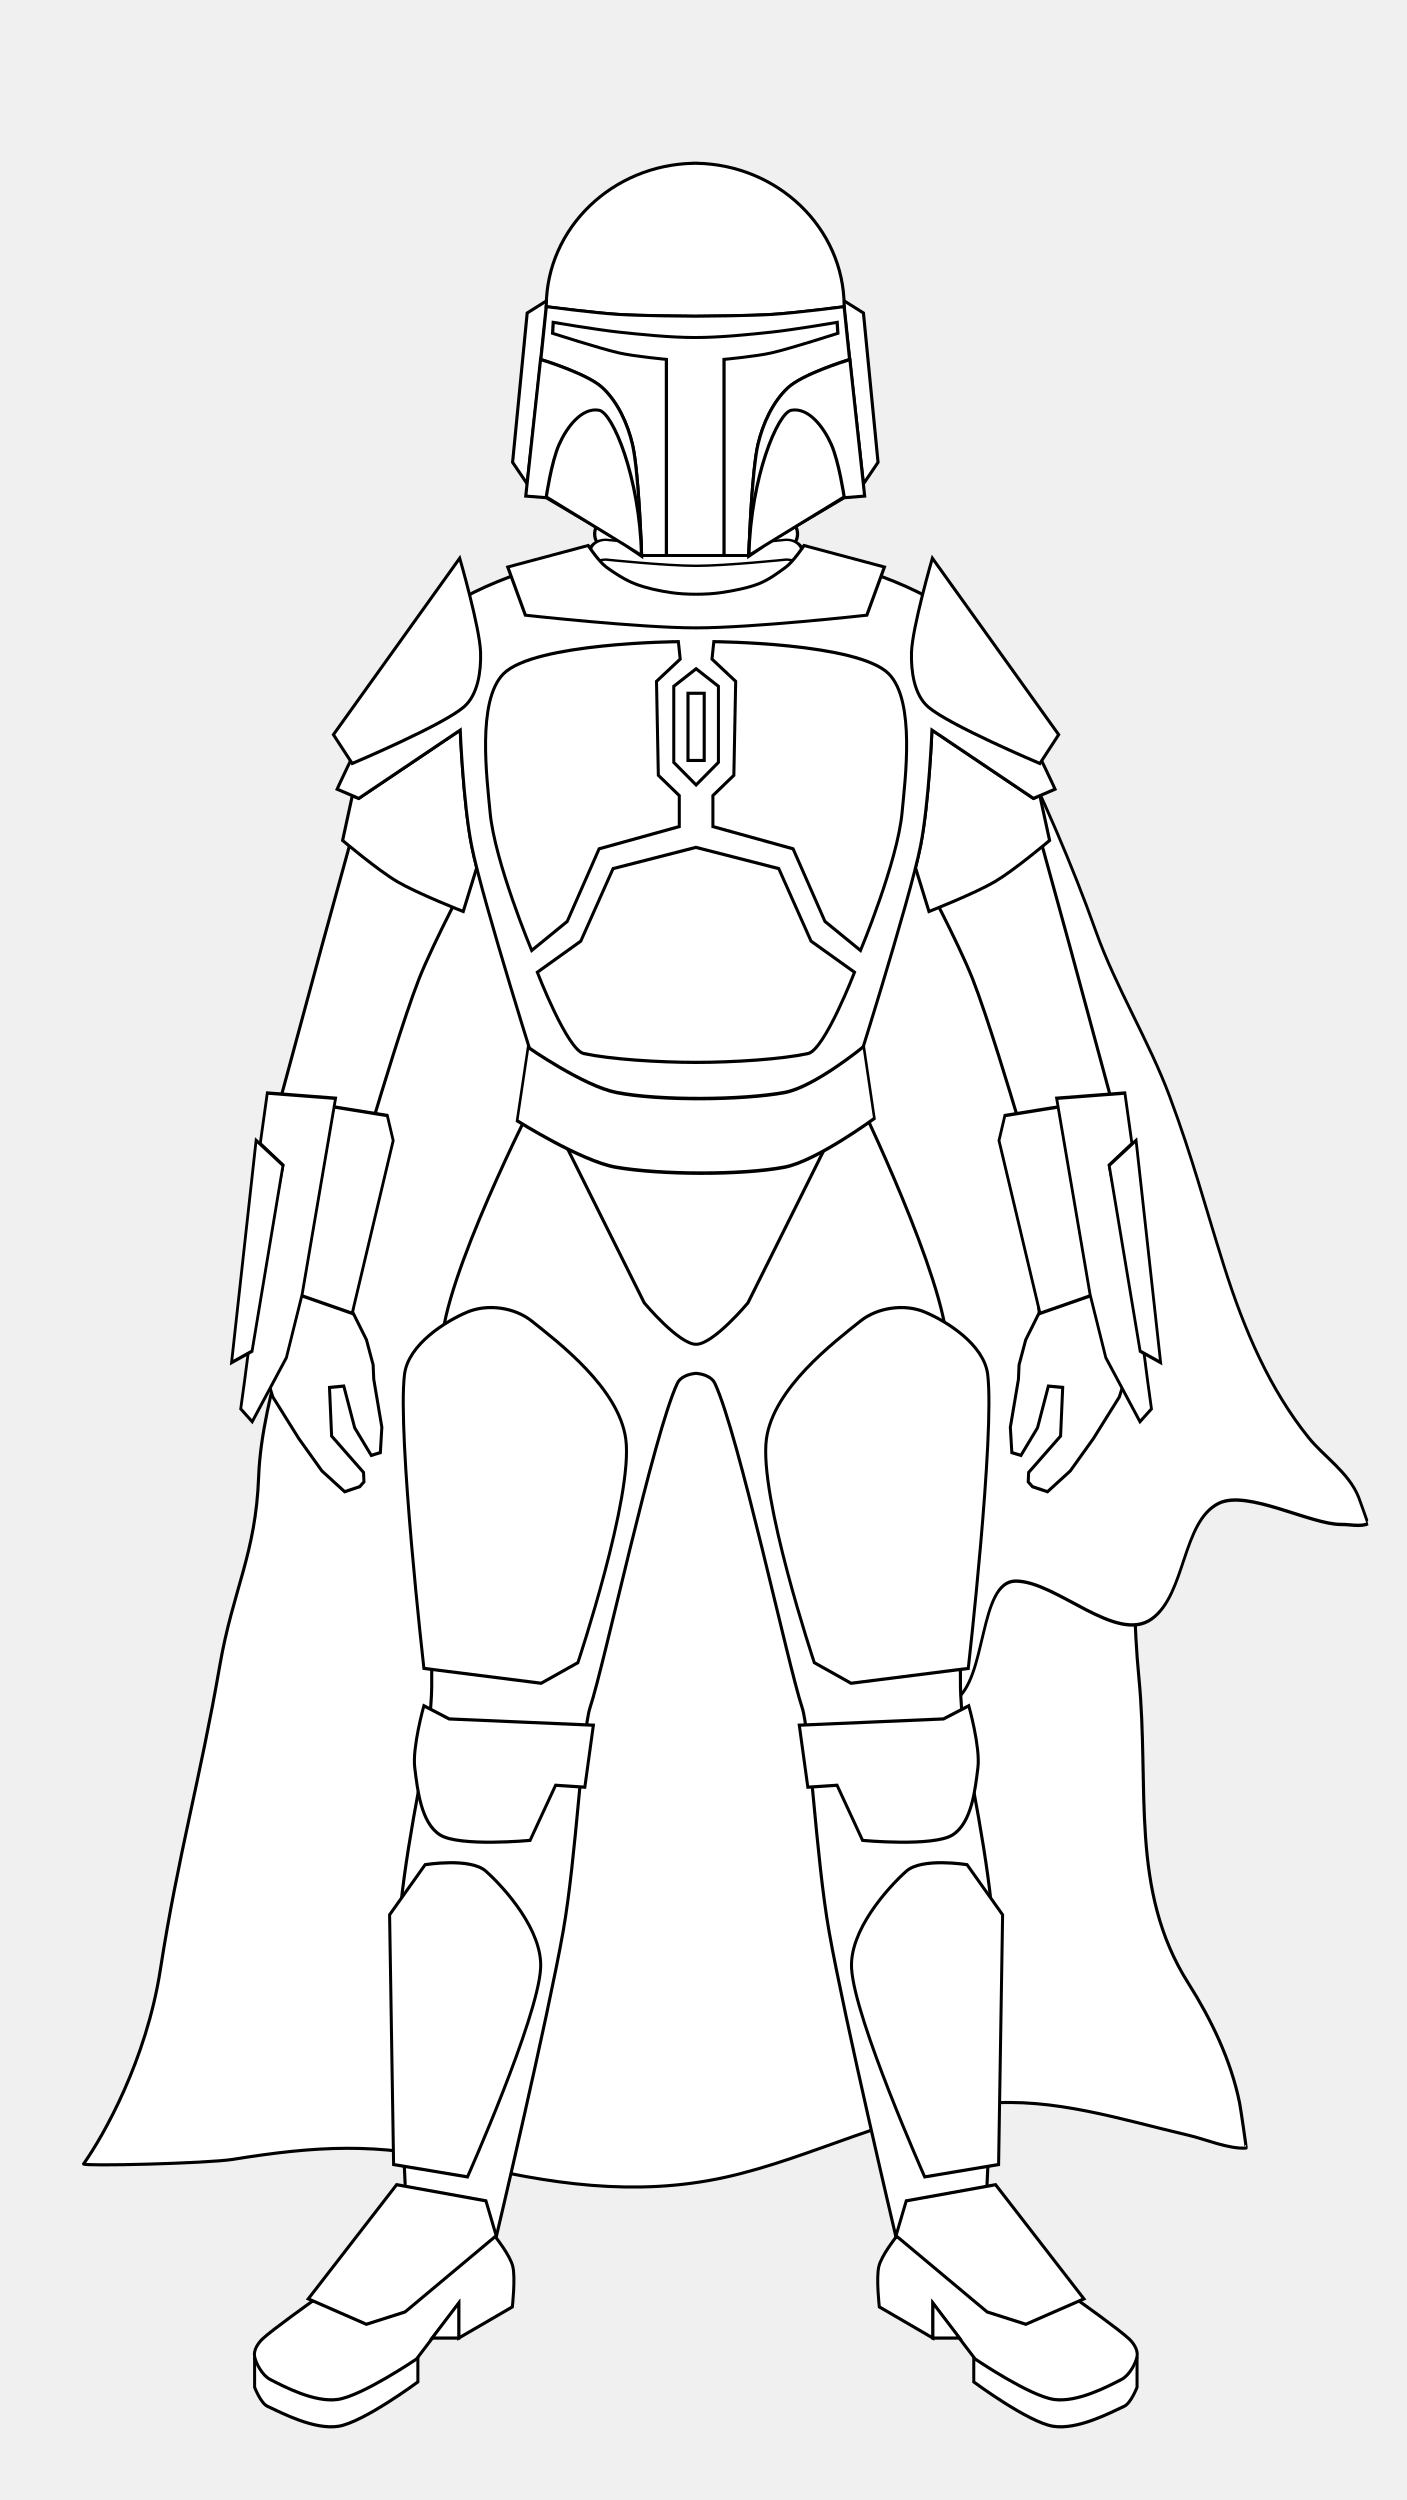
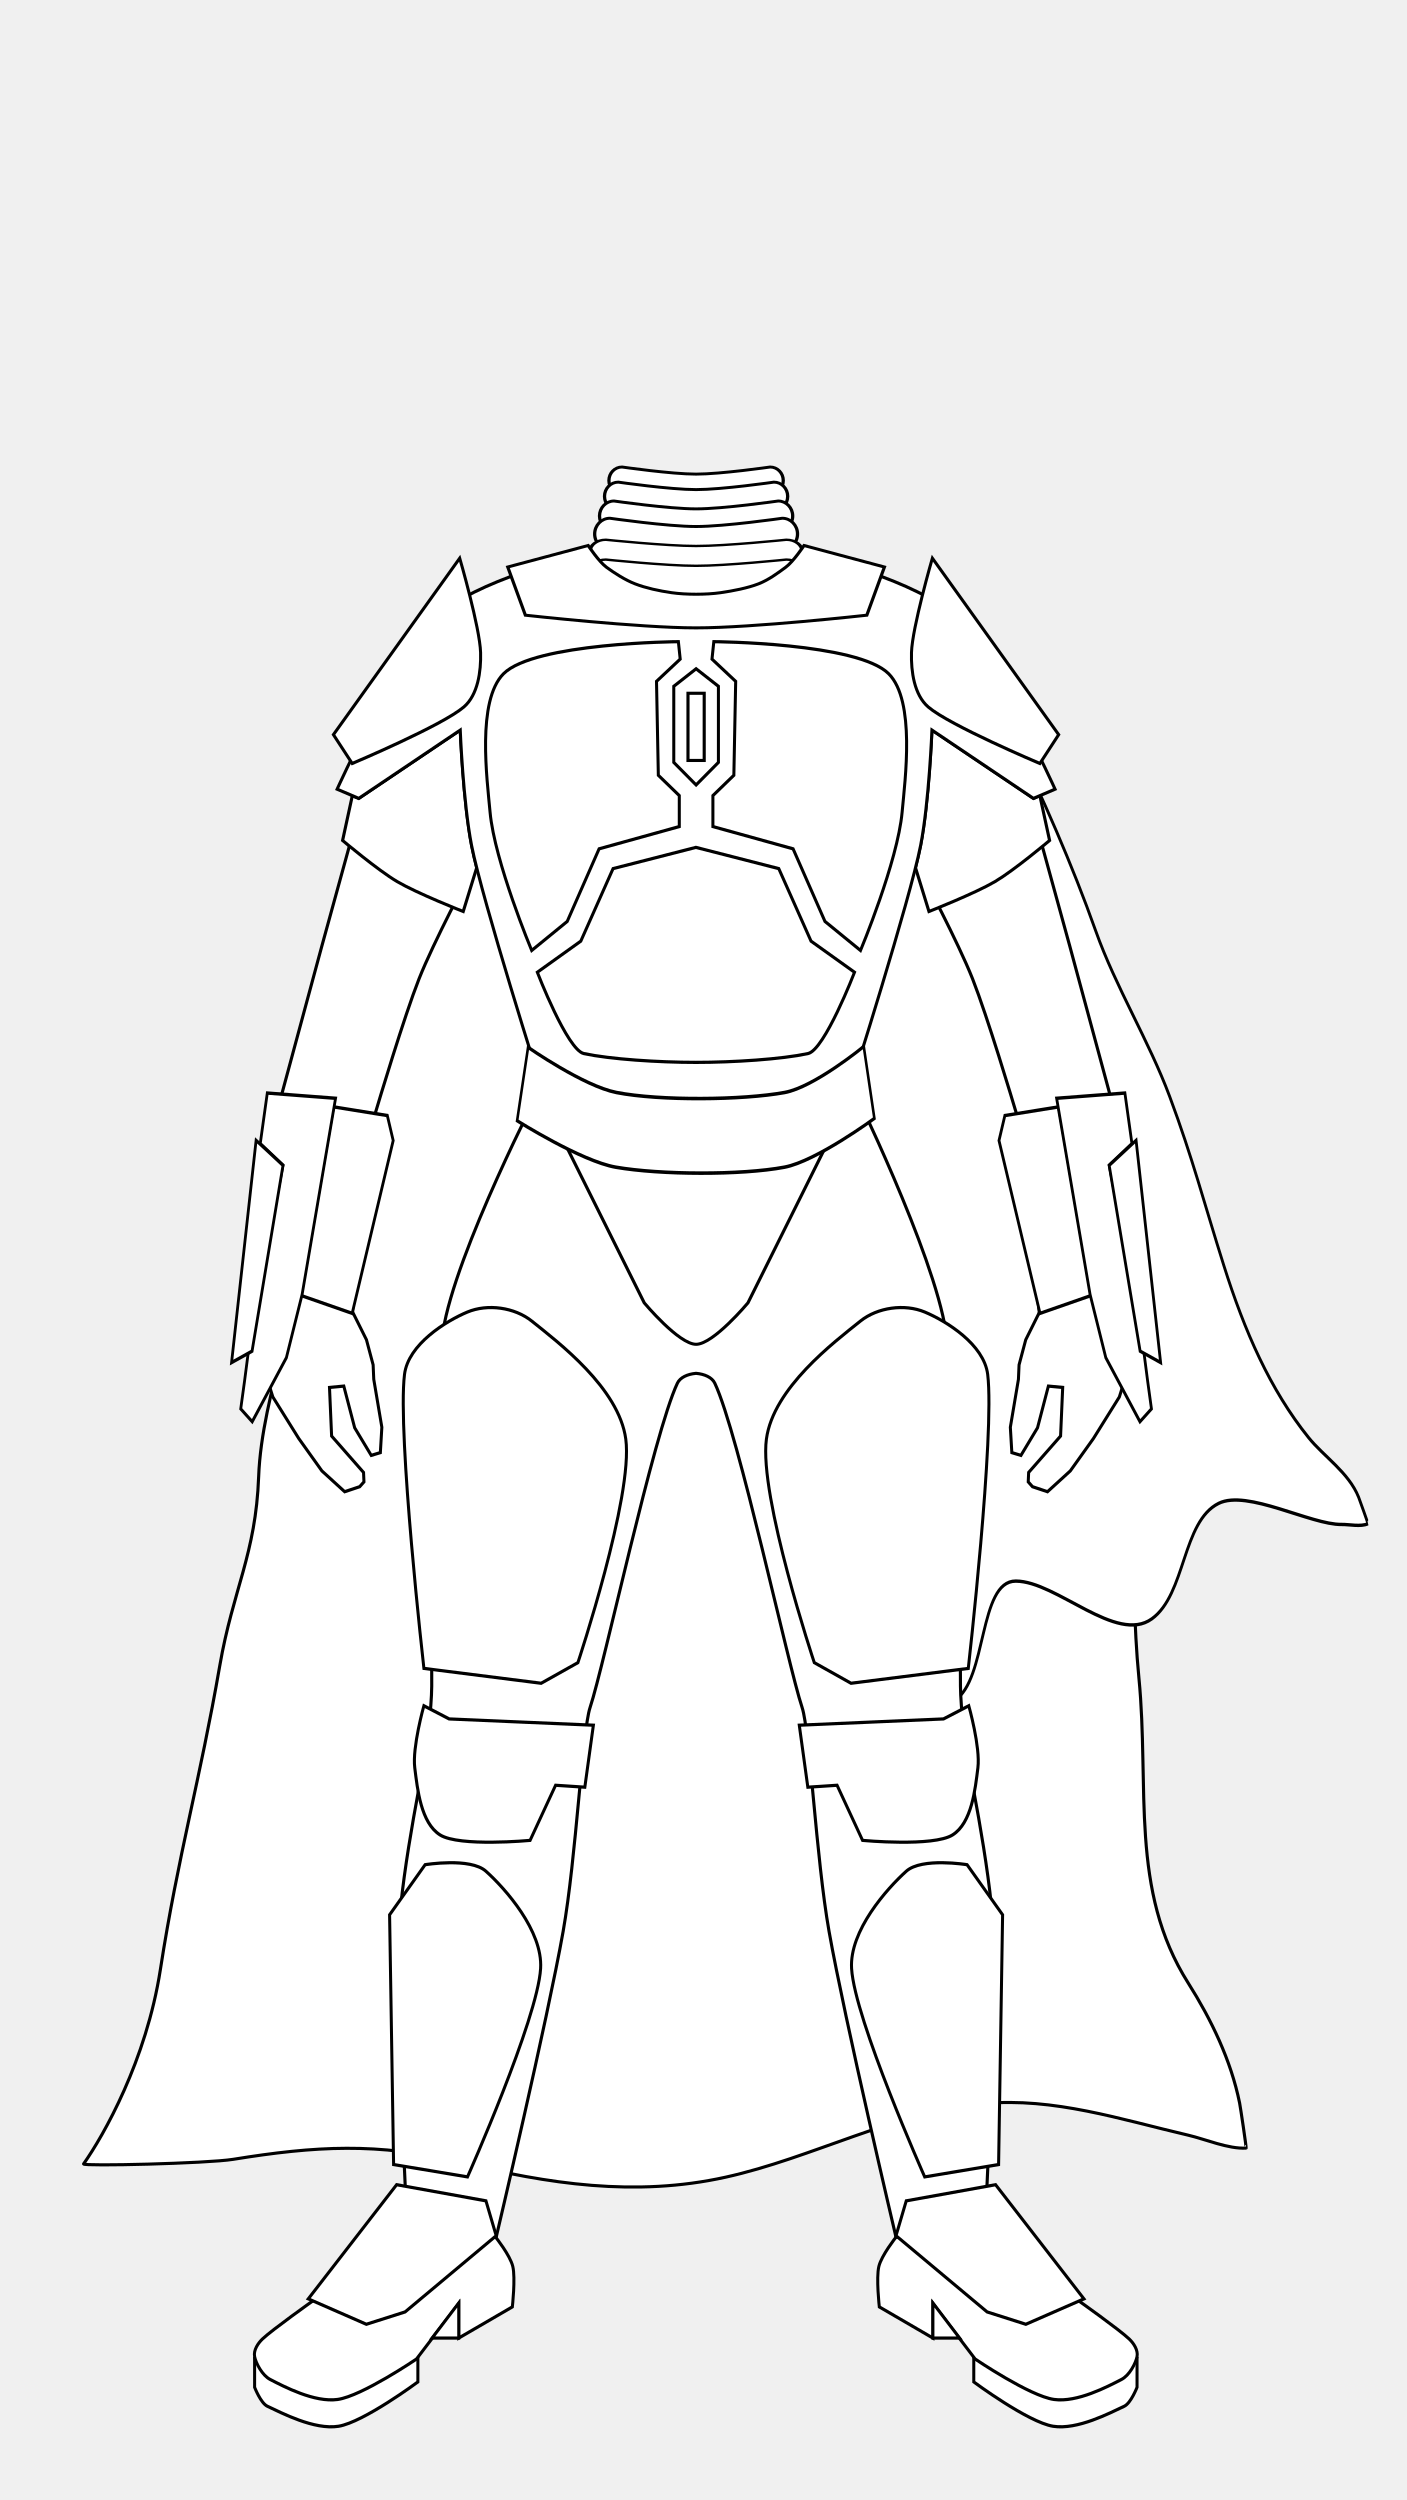
<svg xmlns="http://www.w3.org/2000/svg" id="Female-Body" width="100%" height="100%" viewBox="0 0 1800 3200" version="1.1" style="stroke:black;fill:white;">
+   <style>
+ 		.overrideFill [style] {
+ 			fill: inherit !important;
+ 		}
+ 	</style>
  <g id="Back" transform="matrix(1,0,0,1,-345.148,0)">
    <g id="Cape-Full" transform="matrix(4.16667,0,0,4.16667,-106.797,-2.27374e-13)">
      <path d="M282.382,188.133C252.498,199.416 219.224,253.787 215.107,295.138C212.51,321.231 199.786,347.741 200.978,373.719C202.186,400.062 188.897,427.382 187.92,453.706C187.04,477.422 180.043,488.257 175.981,511.709C169.904,546.803 163.185,569.926 157.733,605.049C153.4,632.967 140.299,656.04 134.145,664.751C133.582,665.547 172.258,664.613 180.066,663.35C205.284,659.269 224.613,658.09 249.639,664.229C276.827,670.898 303.539,674.986 331.343,668.837C358.129,662.913 383.311,648.755 410.783,646.225C432.127,644.259 452.952,651.144 473.474,655.924C478.676,657.136 485.884,660.234 491.268,659.892C491.404,659.884 489.545,647.386 489.273,646.04C486.62,632.918 480.568,620.393 473.47,609.161C455.416,580.592 461.642,549.247 458.342,515.481C455.143,482.746 458.488,449.941 452.986,417.265C448.119,388.362 431.018,361.468 426.736,332.303C421.711,298.087 410.04,261.437 399.709,228.191C387.039,187.419 312.266,176.85 282.382,188.133Z" style="stroke-width:0.96px;" />
    </g>
    <g id="Cape-Shoulder" transform="matrix(0.871254,0,0,1.0528,77.8679,13.0749)">
      <path d="M1552.7,783.806C1536.45,746.35 1522.52,708.924 1522.52,708.924C1528.19,698.577 1571.95,698.914 1584.23,699.549C1612.85,701.028 1653.09,711.751 1670.56,729.276C1680.53,739.27 1700.88,739.819 1707.64,751.967C1708.17,752.916 1714.34,763.088 1713.75,763.539C1713.67,763.599 1717.21,784.138 1721.36,808.087C1750.4,827.225 1776.49,852.445 1794.03,881.876C1838.26,956.076 1882.39,1039.73 1916.55,1119.39C1945.68,1187.3 1994.99,1253.64 2025.12,1320.56C2059.17,1396.22 2075.4,1449.28 2104.84,1526.43C2135.2,1606.03 2172.7,1677.06 2229.28,1735.43C2251.53,1758.38 2288.19,1777.74 2302.77,1807.86C2304.26,1810.95 2316.79,1840.04 2316.52,1840.14C2305.86,1844.13 2289.09,1840.88 2277.71,1841.02C2232.81,1841.54 2138.94,1798.1 2097.11,1815.4C2043.26,1837.66 2049.08,1925.72 1999,1955.77C1947.02,1986.97 1858.82,1909.99 1799.1,1909.88C1744.13,1909.77 1757.38,2030.24 1709.18,2054.92C1694.26,2062.56 1596.3,2064.12 1596.88,2061.87C1603.23,2037.21 1613.58,1973.8 1602.77,1903.84C1589.18,1815.83 1586.57,1756.05 1574.26,1667.74C1566.04,1608.72 1572.61,1578.45 1557.76,1520.67C1541.28,1456.53 1549.02,1382.75 1528.1,1319.86C1507.47,1257.83 1514.64,1186.34 1501.6,1121.81C1480.94,1019.54 1498.72,829.766 1551.31,784.951C1551.77,784.562 1552.23,784.181 1552.7,783.806Z" style="stroke-width:4.14px;" />
    </g>
  </g>
  <g id="Body">
    <g id="Boots">
      <g transform="matrix(1.32813,0,0,1.71875,272.497,40.8176)">
        <g transform="matrix(-1.31718,0,0,1.08136,1689.97,-124.051)">
          <path d="M726.29,1716.4L726.29,1733.18C726.29,1733.18 686.583,1760.92 668.24,1763.71C650.512,1766.41 626.465,1754.43 616.231,1749.95C611.31,1747.8 606.835,1736.87 606.835,1736.87L606.835,1716.07C606.835,1716.07 612.824,1727.35 618.244,1729.82C628.534,1734.52 668.576,1744.25 668.576,1744.25L726.29,1716.4Z" style="stroke-width:2.22px;" />
        </g>
        <g transform="matrix(-1.31718,0,0,1.08136,1689.97,-122.969)">
          <path d="M649.785,1676.13C649.785,1676.13 619.698,1696.21 612.54,1702.64C609.227,1705.62 605.942,1710.36 606.835,1714.72C607.786,1719.37 612.409,1727.66 618.244,1730.49C628.366,1735.41 650.646,1746.48 667.569,1744.25C685.409,1741.9 725.283,1716.4 725.283,1716.4L756.196,1678.15L756.196,1701.97L795.412,1680.5C795.412,1680.5 797.784,1660.65 795.748,1652.65C793.795,1644.97 783.196,1632.47 783.196,1632.47L717.376,1626.14L649.785,1676.13Z" style="stroke-width:2.22px;" />
        </g>
        <g transform="matrix(-1.31718,0,0,1.08136,1689.97,-122.969)">
          <path d="M736.692,1701.97L756.196,1701.97L756.196,1677.81L736.692,1701.97Z" style="stroke-width:2.22px;" />
        </g>
      </g>
      <g transform="matrix(-1.32813,0,0,1.71875,1508.81,40.8176)">
        <g transform="matrix(-1.31718,0,0,1.08136,1689.97,-124.051)">
          <path d="M726.29,1716.4L726.29,1733.18C726.29,1733.18 686.583,1760.92 668.24,1763.71C650.512,1766.41 626.465,1754.43 616.231,1749.95C611.31,1747.8 606.835,1736.87 606.835,1736.87L606.835,1716.07C606.835,1716.07 612.824,1727.35 618.244,1729.82C628.534,1734.52 668.576,1744.25 668.576,1744.25L726.29,1716.4Z" style="stroke-width:2.22px;" />
        </g>
        <g transform="matrix(-1.31718,0,0,1.08136,1689.97,-122.969)">
          <path d="M649.785,1676.13C649.785,1676.13 619.698,1696.21 612.54,1702.64C609.227,1705.62 605.942,1710.36 606.835,1714.72C607.786,1719.37 612.409,1727.66 618.244,1730.49C628.366,1735.41 650.646,1746.48 667.569,1744.25C685.409,1741.9 725.283,1716.4 725.283,1716.4L756.196,1678.15L756.196,1701.97L795.412,1680.5C795.412,1680.5 797.784,1660.65 795.748,1652.65C793.795,1644.97 783.196,1632.47 783.196,1632.47L717.376,1626.14L649.785,1676.13Z" style="stroke-width:2.22px;" />
        </g>
        <g transform="matrix(-1.31718,0,0,1.08136,1689.97,-122.969)">
          <path d="M736.692,1701.97L756.196,1701.97L756.196,1677.81L736.692,1701.97Z" style="stroke-width:2.22px;" />
        </g>
      </g>
    </g>
    <g id="Flight-Suit">
      <path d="M411.951,1211L460.452,1034.78L527.914,1057.97L601.893,1117.44C601.893,1117.44 554.876,1206.02 536.405,1252.82C517.381,1301.02 484.443,1411.17 480.223,1425.35L450.788,1681.1L365.499,1653.77L360.152,1402.49L411.951,1211Z" style="stroke-width:4px;" />
      <g transform="matrix(-1,0,0,1,1781.26,0)">
        <path d="M411.951,1211L460.452,1034.78L527.914,1057.97L601.893,1117.44C601.893,1117.44 554.876,1206.02 536.405,1252.82C517.381,1301.02 484.443,1411.17 480.223,1425.35L450.788,1681.1L365.499,1653.77L360.152,1402.49L411.951,1211Z" style="stroke-width:4px;" />
      </g>
      <g id="Pants" transform="matrix(1,0,0,1,-384,-56)">
        <path d="M1274.5,1813.92C1264.02,1814.92 1254.56,1819.11 1251.09,1826.45C1220.49,1891.17 1157.49,2187.1 1139.29,2241.63C1129.38,2271.29 1121.57,2433.63 1104.79,2528.31C1084.76,2641.3 1019.12,2919.56 1019.12,2919.56L905.303,2907.8C905.303,2907.8 890.635,2628.36 894.687,2526.65C897.767,2449.36 929.614,2297.55 929.614,2297.55C929.614,2297.55 936.45,2242.11 936.611,2214.22C937.195,2113.43 931.118,1889.18 950.976,1760.44C966.682,1658.62 1077.63,1444.91 1077.63,1444.91C1077.63,1444.91 1201.92,1493.81 1275,1493.81C1348.08,1493.81 1473.41,1443.86 1473.41,1443.86C1473.41,1443.86 1579.04,1658.62 1594.74,1760.44C1614.6,1889.18 1612.81,2113.43 1613.39,2214.22C1613.55,2242.11 1620.39,2297.55 1620.39,2297.55C1620.39,2297.55 1652.23,2449.36 1655.31,2526.65C1659.37,2628.36 1644.7,2907.8 1644.7,2907.8L1530.88,2919.56C1530.88,2919.56 1465.24,2641.3 1445.21,2528.31C1428.43,2433.63 1420.62,2271.29 1410.71,2241.63C1392.51,2187.1 1329.52,1891.17 1298.91,1826.45C1295.38,1818.99 1285.67,1814.79 1275,1813.88L1274.5,1813.92Z" style="stroke-width:4px;" />
      </g>
      <g id="Neck-padding" transform="matrix(1.55624,0,0,1.95769,166.266,-1.56125)">
        <g transform="matrix(1.29579,0,0,0.929431,-738.62,-84.9653)">
          <path d="M984.737,430.319C984.737,425.068 981.013,420.806 976.426,420.806C976.426,420.806 945.078,425.806 929.404,425.806C913.73,425.806 882.382,420.806 882.382,420.806C877.795,420.806 874.071,425.068 874.071,430.319C874.071,435.569 877.795,439.832 882.382,439.832C882.382,439.832 913.73,444.832 929.404,444.832C945.078,444.832 976.426,439.832 976.426,439.832C981.013,439.832 984.737,435.569 984.737,430.319Z" style="stroke-width:2.08px;" />
        </g>
        <g transform="matrix(1.36143,0,0,0.976507,-799.619,-94.8875)">
          <path d="M984.737,430.319C984.737,425.068 981.013,420.806 976.426,420.806C976.426,420.806 945.078,425.806 929.404,425.806C913.73,425.806 882.382,420.806 882.382,420.806C877.795,420.806 874.071,425.068 874.071,430.319C874.071,435.569 877.795,439.832 882.382,439.832C882.382,439.832 913.73,444.832 929.404,444.832C945.078,444.832 976.426,439.832 976.426,439.832C981.013,439.832 984.737,435.569 984.737,430.319Z" style="stroke-width:1.98px;" />
        </g>
        <g transform="matrix(1.43578,0,0,1.02984,-868.719,-104.993)">
          <path d="M984.737,430.319C984.737,425.068 981.013,420.806 976.426,420.806C976.426,420.806 945.078,425.806 929.404,425.806C913.73,425.806 882.382,420.806 882.382,420.806C877.795,420.806 874.071,425.068 874.071,430.319C874.071,435.569 877.795,439.832 882.382,439.832C882.382,439.832 913.73,444.832 929.404,444.832C945.078,444.832 976.426,439.832 976.426,439.832C981.013,439.832 984.737,435.569 984.737,430.319Z" style="stroke-width:1.88px;" />
        </g>
        <g transform="matrix(1.50761,0,0,1.08136,-935.486,-115.4)">
          <path d="M984.737,430.319C984.737,425.068 981.013,420.806 976.426,420.806C976.426,420.806 945.078,425.806 929.404,425.806C913.73,425.806 882.382,420.806 882.382,420.806C877.795,420.806 874.071,425.068 874.071,430.319C874.071,435.569 877.795,439.832 882.382,439.832C882.382,439.832 913.73,444.832 929.404,444.832C945.078,444.832 976.426,439.832 976.426,439.832C981.013,439.832 984.737,435.569 984.737,430.319Z" style="stroke-width:1.79px;" />
        </g>
        <g transform="matrix(1.57903,0,0,0.816557,-1001.86,10.0899)">
          <path d="M984.737,430.319C984.737,425.068 981.013,420.806 976.426,420.806C976.426,420.806 945.078,425.806 929.404,425.806C913.73,425.806 882.382,420.806 882.382,420.806C877.795,420.806 874.071,425.068 874.071,430.319C874.071,435.569 877.795,439.832 882.382,439.832C882.382,439.832 913.73,444.832 929.404,444.832C945.078,444.832 976.426,439.832 976.426,439.832C981.013,439.832 984.737,435.569 984.737,430.319Z" style="stroke-width:1.93px;" />
        </g>
        <g transform="matrix(1.57903,0,0,0.816557,-1001.86,23.0506)">
          <path d="M984.737,430.319C984.737,425.068 981.013,420.806 976.426,420.806C976.426,420.806 945.078,425.806 929.404,425.806C913.73,425.806 882.382,420.806 882.382,420.806C877.795,420.806 874.071,425.068 874.071,430.319C874.071,435.569 877.795,439.832 882.382,439.832C882.382,439.832 913.73,449.461 929.404,449.461C945.078,449.461 976.426,439.832 976.426,439.832C981.013,439.832 984.737,435.569 984.737,430.319Z" style="stroke-width:1.93px;" />
        </g>
      </g>
    </g>
    <g id="Gloves">
      <g id="Glove-Left" transform="matrix(-1.74772,-0.0761664,-0.0809216,1.85683,2533.34,-136.574)">
        <path d="M641.796,1004.6L650.874,1023.8L654.958,1041.28L654.958,1051.25L659.343,1084.46L657.442,1101.88L650.694,1103.51L639.456,1084.01L632.839,1055.01L622.339,1055.51L622.339,1089.01L644.523,1115.01L644.523,1121.51L641.243,1124.71L630.126,1127.71L614.126,1112.71L598.243,1089.71L580.626,1060.36L577.805,1050.37L575.339,1039.01L596.456,979.514L613.339,982.014L639.456,990.014L641.796,1004.6Z" style="stroke-width:2.22px;" />
      </g>
      <g id="Glove-Right" transform="matrix(1.74772,-0.0761664,0.0809216,1.85683,-751.339,-136.574)">
        <path d="M641.796,1004.6L650.874,1023.8L654.958,1041.28L654.958,1051.25L659.343,1084.46L657.442,1101.88L650.694,1103.51L639.456,1084.01L632.839,1055.01L622.339,1055.51L622.339,1089.01L644.523,1115.01L644.523,1121.51L641.243,1124.71L630.126,1127.71L614.126,1112.71L598.243,1089.71L580.626,1060.36L577.805,1050.37L575.339,1039.01L596.456,979.514L613.339,982.014L639.456,990.014L641.796,1004.6Z" style="stroke-width:2.22px;" />
      </g>
    </g>
    <g id="Sleeves">
      <path d="M450.98,1018.45L459.199,1021.96L589.112,934.514C589.112,934.514 592.819,1026.72 603.604,1082.08C605.099,1089.76 607.348,1099.49 610.169,1110.73L592.915,1166.71C592.915,1166.71 534.194,1143.63 508.463,1128.48C483.467,1113.76 438.527,1075.79 438.527,1075.79L450.98,1018.45Z" style="stroke-width:4px;" />
      <path d="M1171.83,1110.73C1174.65,1099.49 1176.9,1089.76 1178.4,1082.08C1189.18,1026.72 1192.89,934.514 1192.89,934.514L1322.8,1021.96L1331.02,1018.45L1343.47,1075.79C1343.47,1075.79 1298.53,1113.76 1273.54,1128.48C1247.81,1143.63 1189.09,1166.71 1189.09,1166.71L1171.83,1110.73Z" style="stroke-width:4px;" />
    </g>
    <g id="Vest" transform="matrix(0.913063,0,0,0.953721,-273.155,13.4654)">
      <path d="M1348.45,1501.02L1201.55,1501.02L1058.1,1444.02C1058.1,1444.02 975.113,1193.58 960.239,1120.47C948.428,1062.42 944.368,965.743 944.368,965.743L802.085,1057.43L771.762,1045.04C771.762,1045.04 856.899,864.965 912.879,812.796C963.551,765.573 1107.64,732.024 1107.64,732.024L1200.07,789.535L1284.86,795.605L1350.05,790.234L1442.36,732.024C1442.36,732.024 1586.45,765.573 1637.12,812.796C1693.1,864.965 1778.24,1045.04 1778.24,1045.04L1747.91,1057.43L1605.63,965.743C1605.63,965.743 1601.57,1062.42 1589.76,1120.47C1574.89,1193.58 1491.9,1444.02 1491.9,1444.02L1348.45,1501.02Z" style="stroke-width:4.28px;" />
    </g>
  </g>
  <g id="Lower-Armor">
    <g id="Ankles" transform="matrix(1.32813,0,0,1.71875,272.497,40.8176)">
      <g id="Ankle-Left" transform="matrix(-1.31718,0,0,1.08136,1689.97,-122.969)">
        <path d="M645.696,1674.97L710.345,1596.35L775.696,1607.47L783.196,1631.47L716.529,1683.97L688.196,1692.47L645.696,1674.97Z" style="stroke-width:2.22px;" />
      </g>
      <g id="Ankle-Right" transform="matrix(1.31718,0,0,1.08136,-758.572,-122.969)">
        <path d="M645.696,1674.97L710.345,1596.35L775.696,1607.47L783.196,1631.47L716.529,1683.97L688.196,1692.47L645.696,1674.97Z" style="stroke-width:2.22px;" />
      </g>
    </g>
    <g id="Shins" transform="matrix(1.32813,0,0,1.71875,272.497,40.8176)">
      <g id="Shin-Left" transform="matrix(-1.31718,0,0,1.08136,1689.97,-122.969)">
        <path d="M705.196,1410.47L731.196,1375.97C731.196,1375.97 764.315,1370.84 775.696,1380.47C789.779,1392.38 817.361,1421.51 815.696,1447.47C813.446,1482.55 762.196,1590.97 762.196,1590.97L708.129,1582.47L705.196,1410.47Z" style="stroke-width:2.22px;" />
      </g>
      <g id="Shin-Right" transform="matrix(1.31718,0,0,1.08136,-758.572,-122.969)">
        <path d="M705.196,1410.47L731.196,1375.97C731.196,1375.97 764.315,1370.84 775.696,1380.47C789.779,1392.38 817.361,1421.51 815.696,1447.47C813.446,1482.55 762.196,1590.97 762.196,1590.97L708.129,1582.47L705.196,1410.47Z" style="stroke-width:2.22px;" />
      </g>
    </g>
    <g id="Knees" transform="matrix(1.32813,0,0,1.71875,272.497,40.8176)">
      <g id="Knee-Left" transform="matrix(1.24028,-0.342686,0.471162,1.01823,-945.298,235.299)">
        <path d="M740.461,1256.59L731.079,1298.78L751.696,1304.3L755.696,1345.97C755.696,1345.97 802.807,1366.69 819.029,1363.3C835.252,1359.91 845.863,1338.97 853.029,1325.63C859.859,1312.93 862.029,1283.3 862.029,1283.3L841.363,1285.97L740.461,1256.59Z" style="stroke-width:2.22px;" />
      </g>
      <g id="Knee-Right" transform="matrix(-1.24028,-0.342686,-0.471162,1.01823,1877.14,235.299)">
        <path d="M740.461,1256.59L731.079,1298.78L751.696,1304.3L755.696,1345.97C755.696,1345.97 802.807,1366.69 819.029,1363.3C835.252,1359.91 845.863,1338.97 853.029,1325.63C859.859,1312.93 862.029,1283.3 862.029,1283.3L841.363,1285.97L740.461,1256.59Z" style="stroke-width:2.22px;" />
      </g>
    </g>
    <g id="Thighs" transform="matrix(1.32813,0,0,1.71875,272.497,40.8176)">
      <g id="Thigh-Left" transform="matrix(-1.49662,0,0,1.22868,1819.1,-304.958)">
        <path d="M716.529,1061.97C718.904,1043.65 743.363,1029.52 757.029,1024.13C770.011,1019.02 787.392,1021.23 798.529,1029.63C815.529,1042.47 854.6,1070.23 859.029,1101.13C863.974,1135.63 828.196,1236.63 828.196,1236.63L804.529,1249.13L729.029,1240.13C729.029,1240.13 711.863,1097.97 716.529,1061.97Z" style="stroke-width:1.95px;" />
      </g>
      <g id="Thigh-Right" transform="matrix(1.49662,0,0,1.22868,-887.709,-304.958)">
        <path d="M716.529,1061.97C718.904,1043.65 743.363,1029.52 757.029,1024.13C770.011,1019.02 787.392,1021.23 798.529,1029.63C815.529,1042.47 854.6,1070.23 859.029,1101.13C863.974,1135.63 828.196,1236.63 828.196,1236.63L804.529,1249.13L729.029,1240.13C729.029,1240.13 711.863,1097.97 716.529,1061.97Z" style="stroke-width:1.95px;" />
      </g>
    </g>
    <g id="Groin" transform="matrix(1.74938,0,0,1.69526,-734.982,-152.991)">
      <path d="M891.529,1073.97L828.196,942.634L1030.73,942.634L967.397,1073.97C967.397,1073.97 942.108,1105.26 929.463,1105.26C916.818,1105.26 891.529,1073.97 891.529,1073.97Z" style="stroke-width:2.32px;" />
    </g>
    <g id="Belt" transform="matrix(3.12512,0,0,4.30679,681.475,1494)">
      <path d="M-1.774,-35.627C-1.774,-35.627 20.949,-24.108 34.428,-22.195C52.225,-19.669 86.07,-19.915 103.284,-22.195C115.526,-23.816 135.717,-35.874 135.717,-35.874L140.07,-14.493C140.07,-14.493 116.306,-1.789 103.232,0C85.576,2.415 52.383,2.301 34.134,0C20.016,-1.78 -6.263,-13.805 -6.263,-13.805L-1.774,-35.627Z" style="stroke-width:1.06px;stroke-miterlimit:10;" />
    </g>
  </g>
  <g id="Upper-Armor">
    <g id="Gauntlets">
      <g id="Gauntlet-Left">
        <g transform="matrix(1.60992,0.0701613,-0.0855986,1.96415,-536.232,-337.622)">
          <path d="M1219.98,849.641L1177.58,856.806L1173.78,873.241L1212.3,984.478L1252.18,971.441L1219.98,849.641Z" style="stroke-width:2.23px;" />
        </g>
        <g transform="matrix(1.60992,0.0701613,-0.0855986,1.96415,-536.232,-337.622)">
          <path d="M1272.05,838.775L1218.05,844.108L1251.38,970.775L1266.05,1011.44L1295.38,1052.11L1304.05,1043.44L1300.05,1025.44L1293.38,994.108L1262.05,886.108L1279.38,871.441L1272.05,838.775Z" style="stroke-width:2.23px;" />
        </g>
        <g transform="matrix(1.60992,0.0701613,-0.0855986,1.96415,-536.232,-337.622)">
          <path d="M1262.09,886.284L1293.06,1006.22L1309.72,1013.07L1282.56,869.241L1262.09,886.284Z" style="stroke-width:2.23px;" />
        </g>
      </g>
      <g id="Gauntlet-Right">
        <g transform="matrix(-1.60992,0.0701613,0.0855986,1.96415,2318.23,-337.622)">
          <path d="M1219.98,849.641L1177.58,856.806L1173.78,873.241L1212.3,984.478L1252.18,971.441L1219.98,849.641Z" style="stroke-width:2.23px;" />
        </g>
        <g transform="matrix(-1.60992,0.0701613,0.0855986,1.96415,2318.23,-337.622)">
          <path d="M1272.05,838.775L1218.05,844.108L1251.38,970.775L1266.05,1011.44L1295.38,1052.11L1304.05,1043.44L1300.05,1025.44L1293.38,994.108L1262.05,886.108L1279.38,871.441L1272.05,838.775Z" style="stroke-width:2.23px;" />
        </g>
        <g transform="matrix(-1.60992,0.0701613,0.0855986,1.96415,2318.23,-337.622)">
          <path d="M1262.09,886.284L1293.06,1006.22L1309.72,1013.07L1282.56,869.241L1262.09,886.284Z" style="stroke-width:2.23px;" />
        </g>
      </g>
    </g>
    <g id="Abdomen" transform="matrix(1.74938,0,0,1.85859,-735.211,-200.516)">
      <path d="M847.463,833.472C835.317,830.998 813.42,777.472 813.42,777.472L845.229,756.045L868.846,706.092L929.463,691.472L990.08,706.092L1013.7,756.045L1045.51,777.472C1045.51,777.472 1023.61,830.998 1011.46,833.472C992.313,837.373 956.796,839.543 929.463,839.543C902.13,839.543 866.613,837.373 847.463,833.472Z" style="stroke-width:2.22px;" />
    </g>
    <g id="Iron-Heart">
      <g id="Heart-Outer" transform="matrix(1.74938,0,0,1.85859,-734.982,-180.536)">
        <path d="M913.13,622.189L913.13,569.789L929.463,557.722L945.796,569.789L945.796,622.189L929.463,637.722L913.13,622.189Z" style="stroke-width:2.22px;" />
      </g>
      <g id="Heart-Center" transform="matrix(1,0,0,1,1.38054,-0.0586451)">
        <rect x="879.239" y="887.445" width="20.761" height="86" style="stroke-width:4px;" />
      </g>
    </g>
    <g id="Chest" transform="matrix(1.32813,0,0,1.71875,271.973,30.8176)">
      <g id="Chest-Left" transform="matrix(-1.31718,0,0,1.08136,1690.75,-122.969)">
        <path d="M788.835,561.163C811.378,539.742 916.796,539.056 916.796,539.056L918.13,551.056L900.796,566.389L902.13,631.056L917.463,645.056L917.463,666.389L858.796,681.722L835.463,731.722L809.463,751.722C809.463,751.722 782.299,690.565 779.01,656.423C776.833,633.826 769.167,579.853 788.835,561.163Z" style="stroke-width:2.22px;" />
      </g>
      <g id="Chest-Right" transform="matrix(1.31718,0,0,1.08136,-758.572,-122.969)">
        <path d="M788.835,561.163C811.378,539.742 916.796,539.056 916.796,539.056L918.13,551.056L900.796,566.389L902.13,631.056L917.463,645.056L917.463,666.389L858.796,681.722L835.463,731.722L809.463,751.722C809.463,751.722 782.299,690.565 779.01,656.423C776.833,633.826 769.167,579.853 788.835,561.163Z" style="stroke-width:2.22px;" />
      </g>
    </g>
    <g id="Shoulders" transform="matrix(1.32813,0,0,1.71875,272.497,40.8176)">
      <g id="Shoulder-Left" transform="matrix(-1.509,0,0,1.23884,1765.49,-206.893)">
        <path d="M710.463,483.389C710.463,483.389 723.352,525.236 723.796,540.139C724.138,551.589 722.018,565.58 713.13,572.806C699.463,583.917 641.796,606.806 641.796,606.806L629.796,589.472L710.463,483.389Z" style="stroke-width:1.93px;" />
      </g>
      <g id="Shoulder-Right" transform="matrix(1.509,0,0,1.23884,-834.205,-206.893)">
        <path d="M710.463,483.389C710.463,483.389 723.352,525.236 723.796,540.139C724.138,551.589 722.018,565.58 713.13,572.806C699.463,583.917 641.796,606.806 641.796,606.806L629.796,589.472L710.463,483.389Z" style="stroke-width:1.93px;" />
      </g>
    </g>
    <g id="Neck" transform="matrix(1.46991,0,0,1.39372,-475.224,80.7559)">
      <path d="M929.463,518.7C879.907,518.7 780.796,507.056 780.796,507.056L765.463,462.809L835.463,443.056C835.463,443.056 844.712,457.829 851.463,463.056C858.352,468.389 867.561,474.664 876.201,478.221C885.645,482.11 897.151,484.708 908.13,486.389C920.463,488.278 938.463,488.278 950.796,486.389C961.775,484.708 974.472,482.11 983.916,478.221C992.556,474.664 1000.57,468.389 1007.46,463.056C1014.21,457.829 1023.46,443.056 1023.46,443.056L1093.46,462.809L1078.13,507.056C1078.13,507.056 979.019,518.7 929.463,518.7Z" style="stroke-width:2.79px;" />
    </g>
  </g>
  <g id="Helmet-wrapper" transform="translate(540,35)">
-     <g id="Helmet" transform="matrix(0.9375,0,0,0.819242,-10.0757,0)">
-       <defs>
-         <g id="Antenna_Left_Classic" transform="matrix(-4.44444,0,0,5.086,1791.16,-40.6465)">
-           <path id="Antenna_Left_Antenna_Classic" d="M266.3,95.575L271.494,17.306C271.494,14.696 273.368,14.884 273.312,17.494L269.13,95.575L266.3,95.575Z" style="stroke-width:0.96px;" />
-         </g>
-         <g id="Antenna_Right_Classic" transform="matrix(4.44444,0,0,5.086,-1023,-40.6465)">
-           <path id="Antenna_Right_Antenna_Classic" d="M266.3,95.575L271.494,17.306C271.494,14.696 273.368,14.884 273.312,17.494L269.13,95.575L266.3,95.575Z" style="stroke-width:0.96px;" />
-         </g>
-         <defs>
- 			</defs>
-         <g id="Sensor-Stalk_Left_Classic" transform="matrix(-0.276044,0,0,0.315891,729.949,-85.5922)">
-           <g id="Sensor_Left_Sensor-Stalk_Classic">
-             <path d="M294.824,1985.62L101.341,1654.63L339.466,1656.53L339.466,1985.62L294.824,1985.62Z" style="stroke-width:15.46px;" />
-             <path d="M345.97,686.244L101.341,1443.38L339.466,1443.38L345.97,686.244Z" style="stroke-width:15.46px;" />
-           </g>
-           <g id="Shaft_Left_Sensor-Stalk_Classic">
-             <path d="M58.549,1443.38L346.52,555.253L345.97,686.244L101.341,1443.38L304.624,1443.38L304.624,1490.75L58.549,1490.75L58.549,1443.38Z" style="stroke-width:15.46px;" />
-             <path d="M58.549,1654.07L58.549,1606.71L304.624,1606.71L304.624,1654.07L101.013,1654.07L294.824,1985.62L252.36,1985.62L58.549,1654.07Z" style="stroke-width:15.46px;" />
-             <path d="M374.309,1338.85L304.624,1289.86L304.624,1723.21L374.309,1723.21L374.309,1338.85Z" style="stroke-width:15.46px;" />
-             <rect x="294.824" y="1723.21" width="101.261" height="94.728" style="stroke-width:15.46px;" />
-             <rect x="396.085" y="1706.88" width="16.282" height="137.192" style="stroke-width:15.46px;" />
-           </g>
-         </g>
-         <g id="Sensor-Stalk_Right_Classic" transform="matrix(0.276044,0,0,0.315891,38.2122,-85.5922)">
-           <g id="Sensor_Right_Sensor-Stalk_Classic">
-             <path d="M294.824,1985.62L101.341,1654.63L339.466,1656.53L339.466,1985.62L294.824,1985.62Z" style="stroke-width:15.46px;" />
-             <path d="M345.97,686.244L101.341,1443.38L339.466,1443.38L345.97,686.244Z" style="stroke-width:15.46px;" />
-           </g>
-           <g id="Shaft_Right_Sensor-Stalk_Classic">
-             <path d="M58.549,1443.38L346.52,555.253L345.97,686.244L101.341,1443.38L304.624,1443.38L304.624,1490.75L58.549,1490.75L58.549,1443.38Z" style="stroke-width:15.46px;" />
-             <path d="M58.549,1654.07L58.549,1606.71L304.624,1606.71L304.624,1654.07L101.013,1654.07L294.824,1985.62L252.36,1985.62L58.549,1654.07Z" style="stroke-width:15.46px;" />
-             <path d="M374.309,1338.85L304.624,1289.86L304.624,1723.21L374.309,1723.21L374.309,1338.85Z" style="stroke-width:15.46px;" />
-             <rect x="294.824" y="1723.21" width="101.261" height="94.728" style="stroke-width:15.46px;" />
-             <rect x="396.085" y="1706.88" width="16.282" height="137.192" style="stroke-width:15.46px;" />
-           </g>
-         </g>
-         <defs>
- 			</defs>
-         <g id="Range-Finder_Left_Classic">
-           <g id="Shaft_Left_Range-Finder_Classic" transform="matrix(-4.44444,0,0,5.086,1791.16,-40.6465)">
-             <path d="M266.3,95.575L270.666,23.806L273.444,23.994L269.13,95.575L266.3,95.575Z" style="stroke-width:0.96px;" />
-           </g>
-           <g id="Finder_Left_Range-Finder_Classic" transform="matrix(-4.44444,0,0,5.086,1787.79,-40.6465)">
-             <path d="M266.836,23.806L275.103,23.806L277.541,20.056L295.541,19.119L295.916,14.994L264.836,13.744L266.836,23.806Z" style="stroke-width:0.96px;" />
-           </g>
-         </g>
-         <g id="Range-Finder_Right_Classic">
-           <g id="Shaft_Right_Range-Finder_Classic" transform="matrix(4.44444,0,0,5.086,-1023,-40.6465)">
-             <path d="M266.3,95.575L270.666,23.806L273.444,23.994L269.13,95.575L266.3,95.575Z" style="stroke-width:0.96px;" />
-           </g>
-           <g id="Finder_Right_Range-Finder_Classic" transform="matrix(4.44444,0,0,5.086,-1018.56,-40.6465)">
-             <path d="M266.836,23.806L275.103,23.806L277.541,20.056L295.541,19.119L295.916,14.994L264.836,13.744L266.836,23.806Z" style="stroke-width:0.96px;" />
-           </g>
-         </g>
-       </defs>
-       <g id="Left-Earcap_Classic" class="optional">
-         <g id="Ear-Cap_Left_Classic" transform="matrix(4.44444,0,0,5.086,-977.736,-80.3809)">
-           <path d="M358.056,156.056L362.541,149.431L358.056,103.556L351.791,99.619L358.056,156.056Z" style="stroke-width:0.96px;" />
-         </g>
-       </g>
-       <g id="Right-Earcap_Classic" class="optional">
-         <g id="Ear-Cap_Right_Classic" transform="matrix(-4.44444,0,0,5.086,1745.9,-80.3809)">
-           <path d="M358.056,156.056L362.541,149.431L358.056,103.556L351.791,99.619L358.056,156.056Z" style="stroke-width:0.96px;" />
-         </g>
-       </g>
-       <g id="Dome_Classic" transform="matrix(1.06667,0,0,1.22064,10.7474,0)">
-         <path d="M159.201,357.67L159.215,357.545L159.219,356.358C159.881,256.837 243.807,175.998 347.886,173.99L347.886,173.951L349.131,173.955L349.87,173.962L350.609,173.955L351.854,173.951L351.854,173.99C455.933,175.998 539.86,256.837 540.522,356.358L540.526,357.545L540.539,357.67C532.482,358.691 477.141,365.632 448.673,367.441C419.802,369.275 361.358,369.706 349.87,369.773C338.383,369.706 279.938,369.275 251.067,367.441C222.599,365.632 167.258,358.691 159.201,357.67Z" style="stroke-width:4px;" />
-       </g>
-       <g id="Eyes_Classic" transform="matrix(4.76481,0,0,5.086,-1113.44,-31.4488)">
-         <path d="M329.627,168.432L298.89,168.432C298.89,168.432 298.14,142.9 296.265,134.307C294.883,127.971 292.015,121.223 287.64,116.869C283.265,112.515 270.015,108.182 270.015,108.182L271.577,91.994C271.577,91.994 285.256,93.9 292.14,94.369C298.603,94.809 311.687,94.913 314.258,94.929C316.83,94.913 329.913,94.809 336.377,94.369C343.26,93.9 356.939,91.994 356.939,91.994L358.502,108.182C358.502,108.182 345.252,112.515 340.877,116.869C336.502,121.223 333.634,127.971 332.252,134.307C330.379,142.891 329.628,168.378 329.627,168.432Z" style="stroke-width:0.93px;" />
-       </g>
-       <g id="Visor_Classic" transform="matrix(4.76481,0,0,5.086,-1113.44,-31.4488)">
-         <path d="M322.516,168.432L306,168.432L306,108.182C306,108.182 296.822,107.277 292.359,106.182C286.924,104.848 273.39,100.182 273.39,100.182L273.577,96.807C273.577,96.807 286.06,99.089 292.359,99.807C298.525,100.51 306.958,101.468 314.258,101.468C321.558,101.468 329.992,100.51 336.158,99.807C342.457,99.089 354.939,96.807 354.939,96.807L355.127,100.182C355.127,100.182 341.593,104.848 336.158,106.182C331.694,107.277 322.516,108.182 322.516,108.182L322.516,168.432Z" style="stroke-width:0.93px;" />
-       </g>
-       <g id="Cheeks_Classic" transform="matrix(1.06667,0,0,1.22064,-45.2839,-80.3809)">
-         <g transform="matrix(1,0,0,1,-713.253,0)">
-           <path d="M1313.64,491.139L1332.55,665.844L1306.31,667.928L1186.26,738.761L1184.41,738.841C1185.03,721.206 1188.5,631.905 1196.03,599.698C1202.2,573.3 1215.01,545.185 1234.56,527.042C1252.64,510.253 1305.81,493.539 1313.64,491.139Z" style="stroke-width:4px;" />
-         </g>
-         <g transform="matrix(1,0,0,1,-713.253,0)">
-           <path d="M917.674,491.044C924.255,493.062 978.405,510.014 996.748,527.042C1016.29,545.185 1029.1,573.3 1035.28,599.698C1042.81,631.907 1046.28,721.216 1046.9,738.841L1045.05,738.761L924.996,667.928L898.753,665.844L917.674,491.044Z" style="stroke-width:4px;" />
-         </g>
-       </g>
-       <g id="Face_Classic" transform="matrix(1.06667,0,0,1.22064,-45.2839,-80.3809)">
-         <g transform="matrix(4.46701,0,0,4.16667,-1001.39,40.0872)">
-           <path d="M271.577,150.432C271.577,150.432 273.051,139.658 275.265,134.307C277.515,128.869 281.827,122.869 286.702,123.807C290.604,124.557 298.327,144.244 298.89,168.432C298.515,168.057 271.577,150.432 271.577,150.432Z" style="stroke-width:0.93px;" />
-         </g>
-         <g transform="matrix(-4.46701,0,0,4.16667,1806.19,40.0872)">
-           <path d="M271.577,150.432C271.577,150.432 273.051,139.658 275.265,134.307C277.515,128.869 281.827,122.869 286.702,123.807C290.604,124.557 298.327,144.244 298.89,168.432C298.515,168.057 271.577,150.432 271.577,150.432Z" style="stroke-width:0.93px;" />
-         </g>
-       </g>
-     </g>
+     <g id="Helmet_Current"> </g>
  </g>
</svg>
